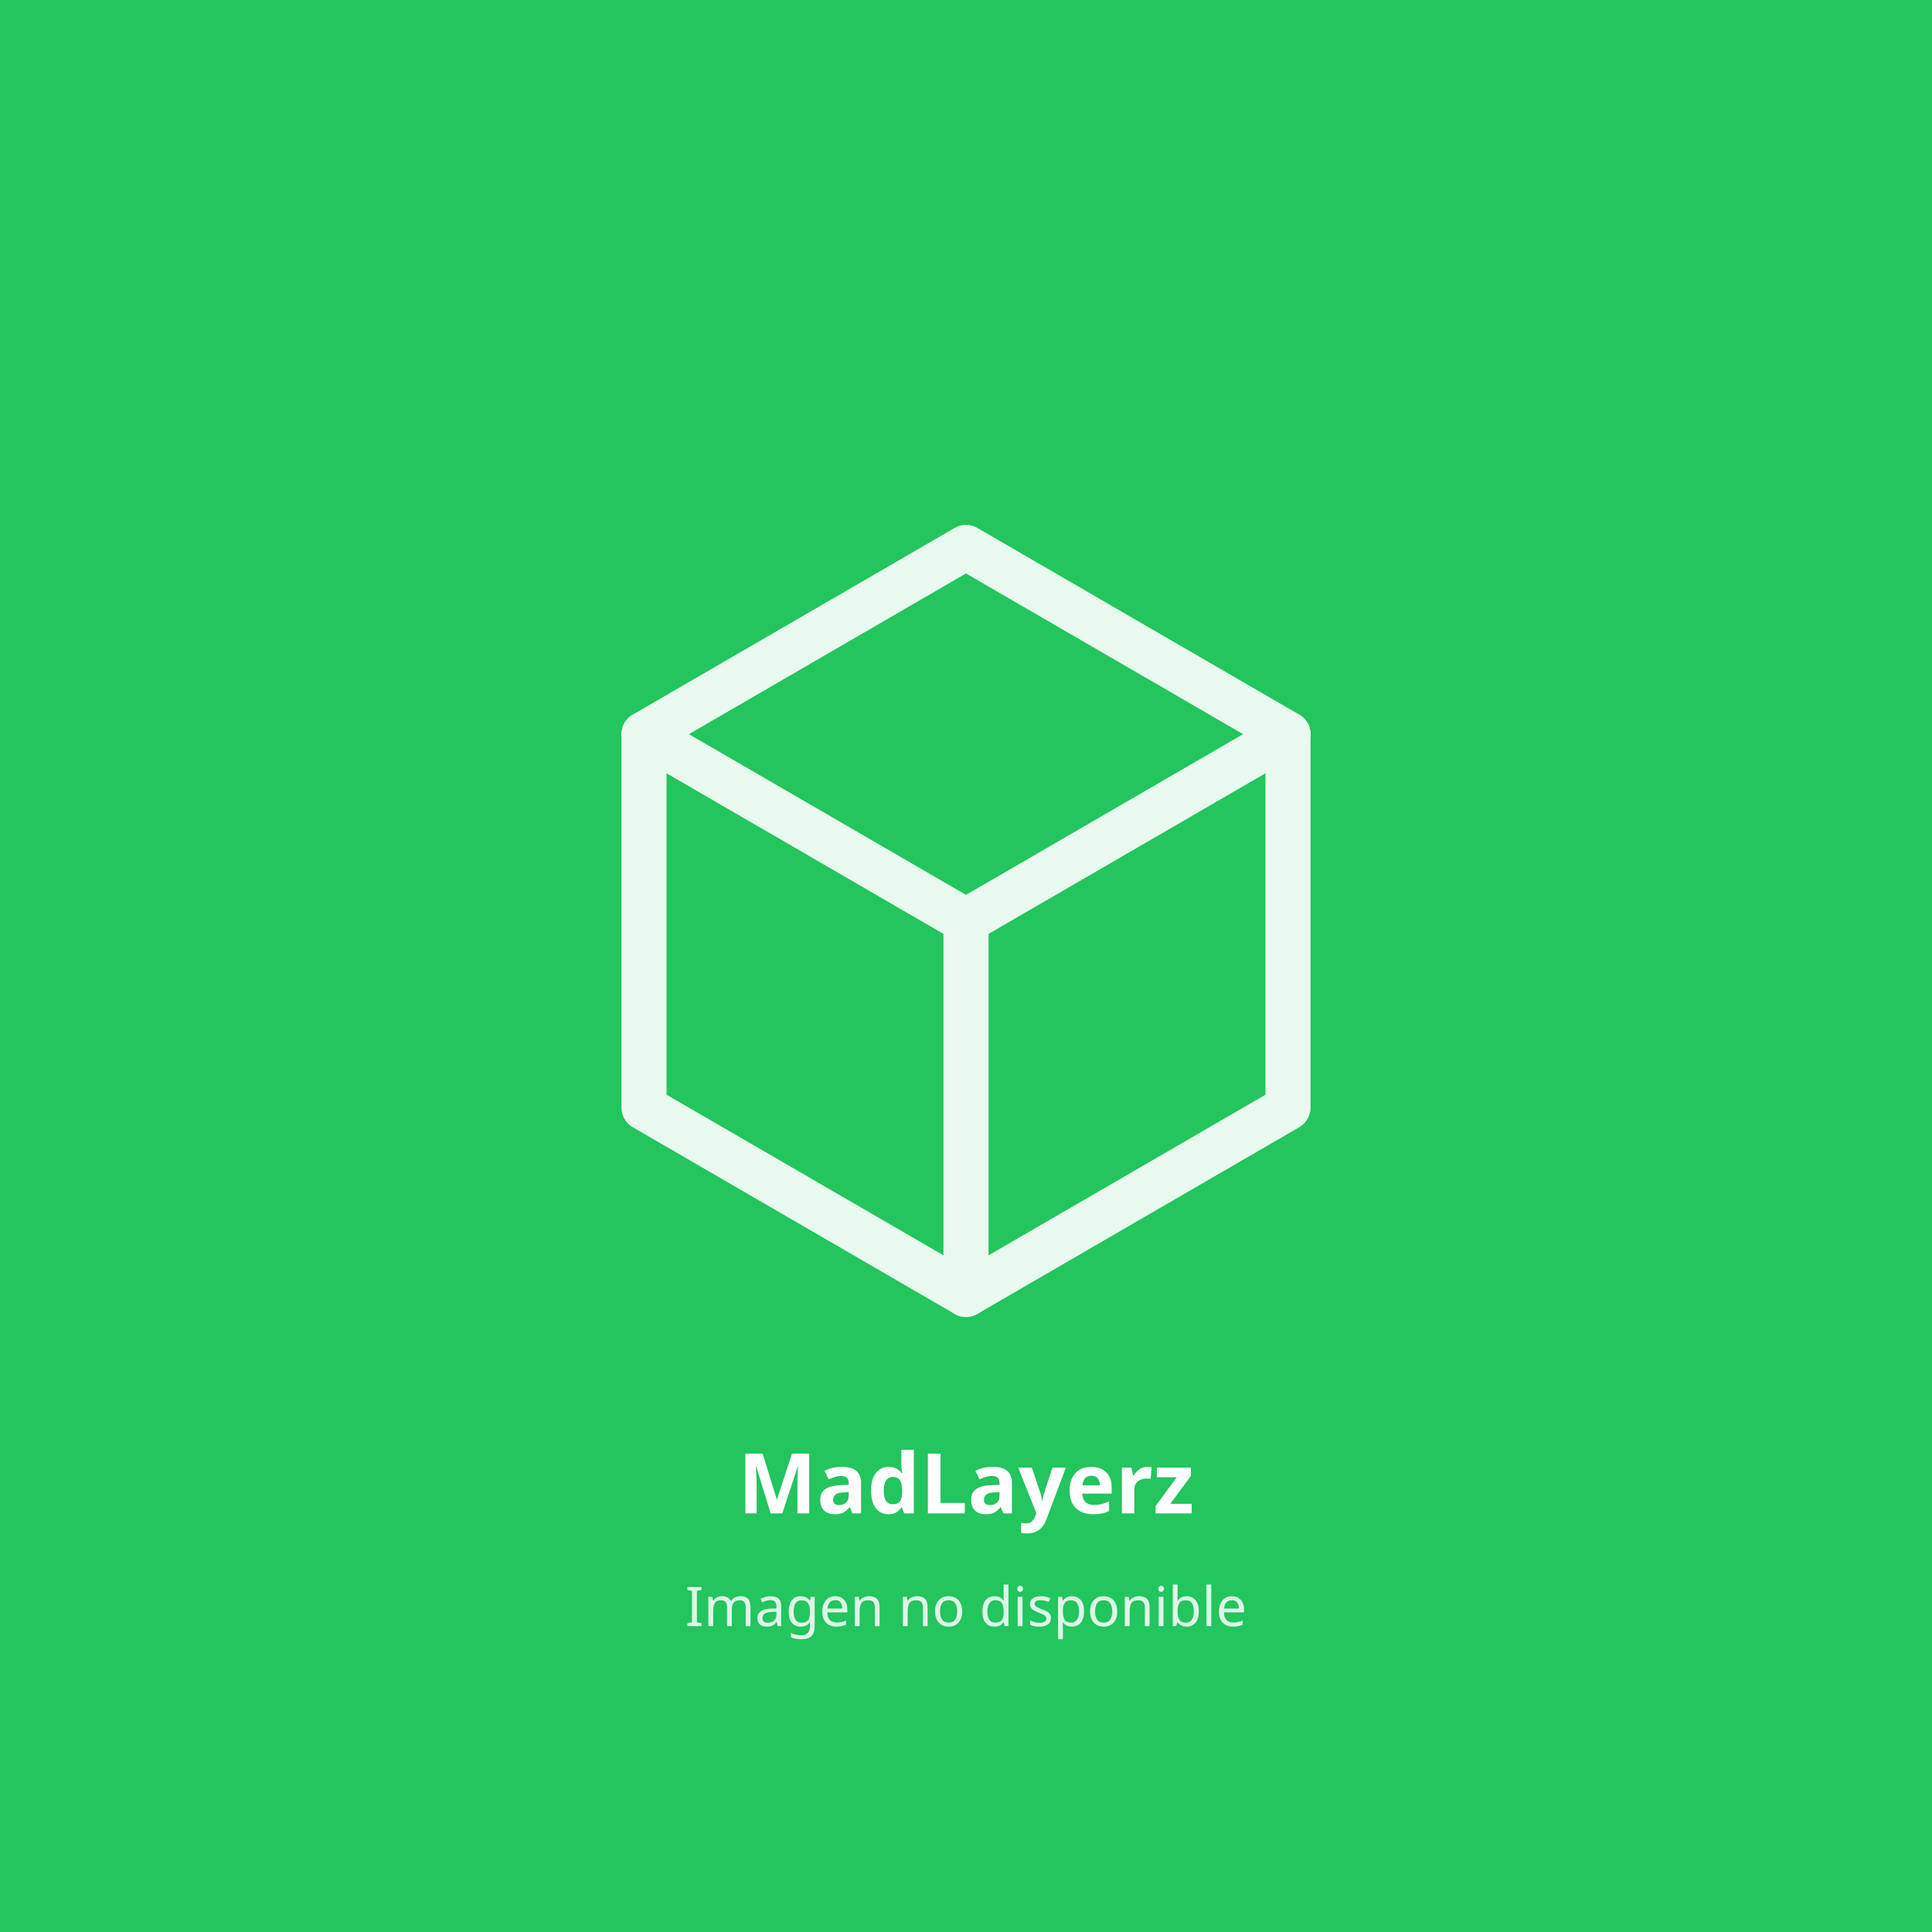
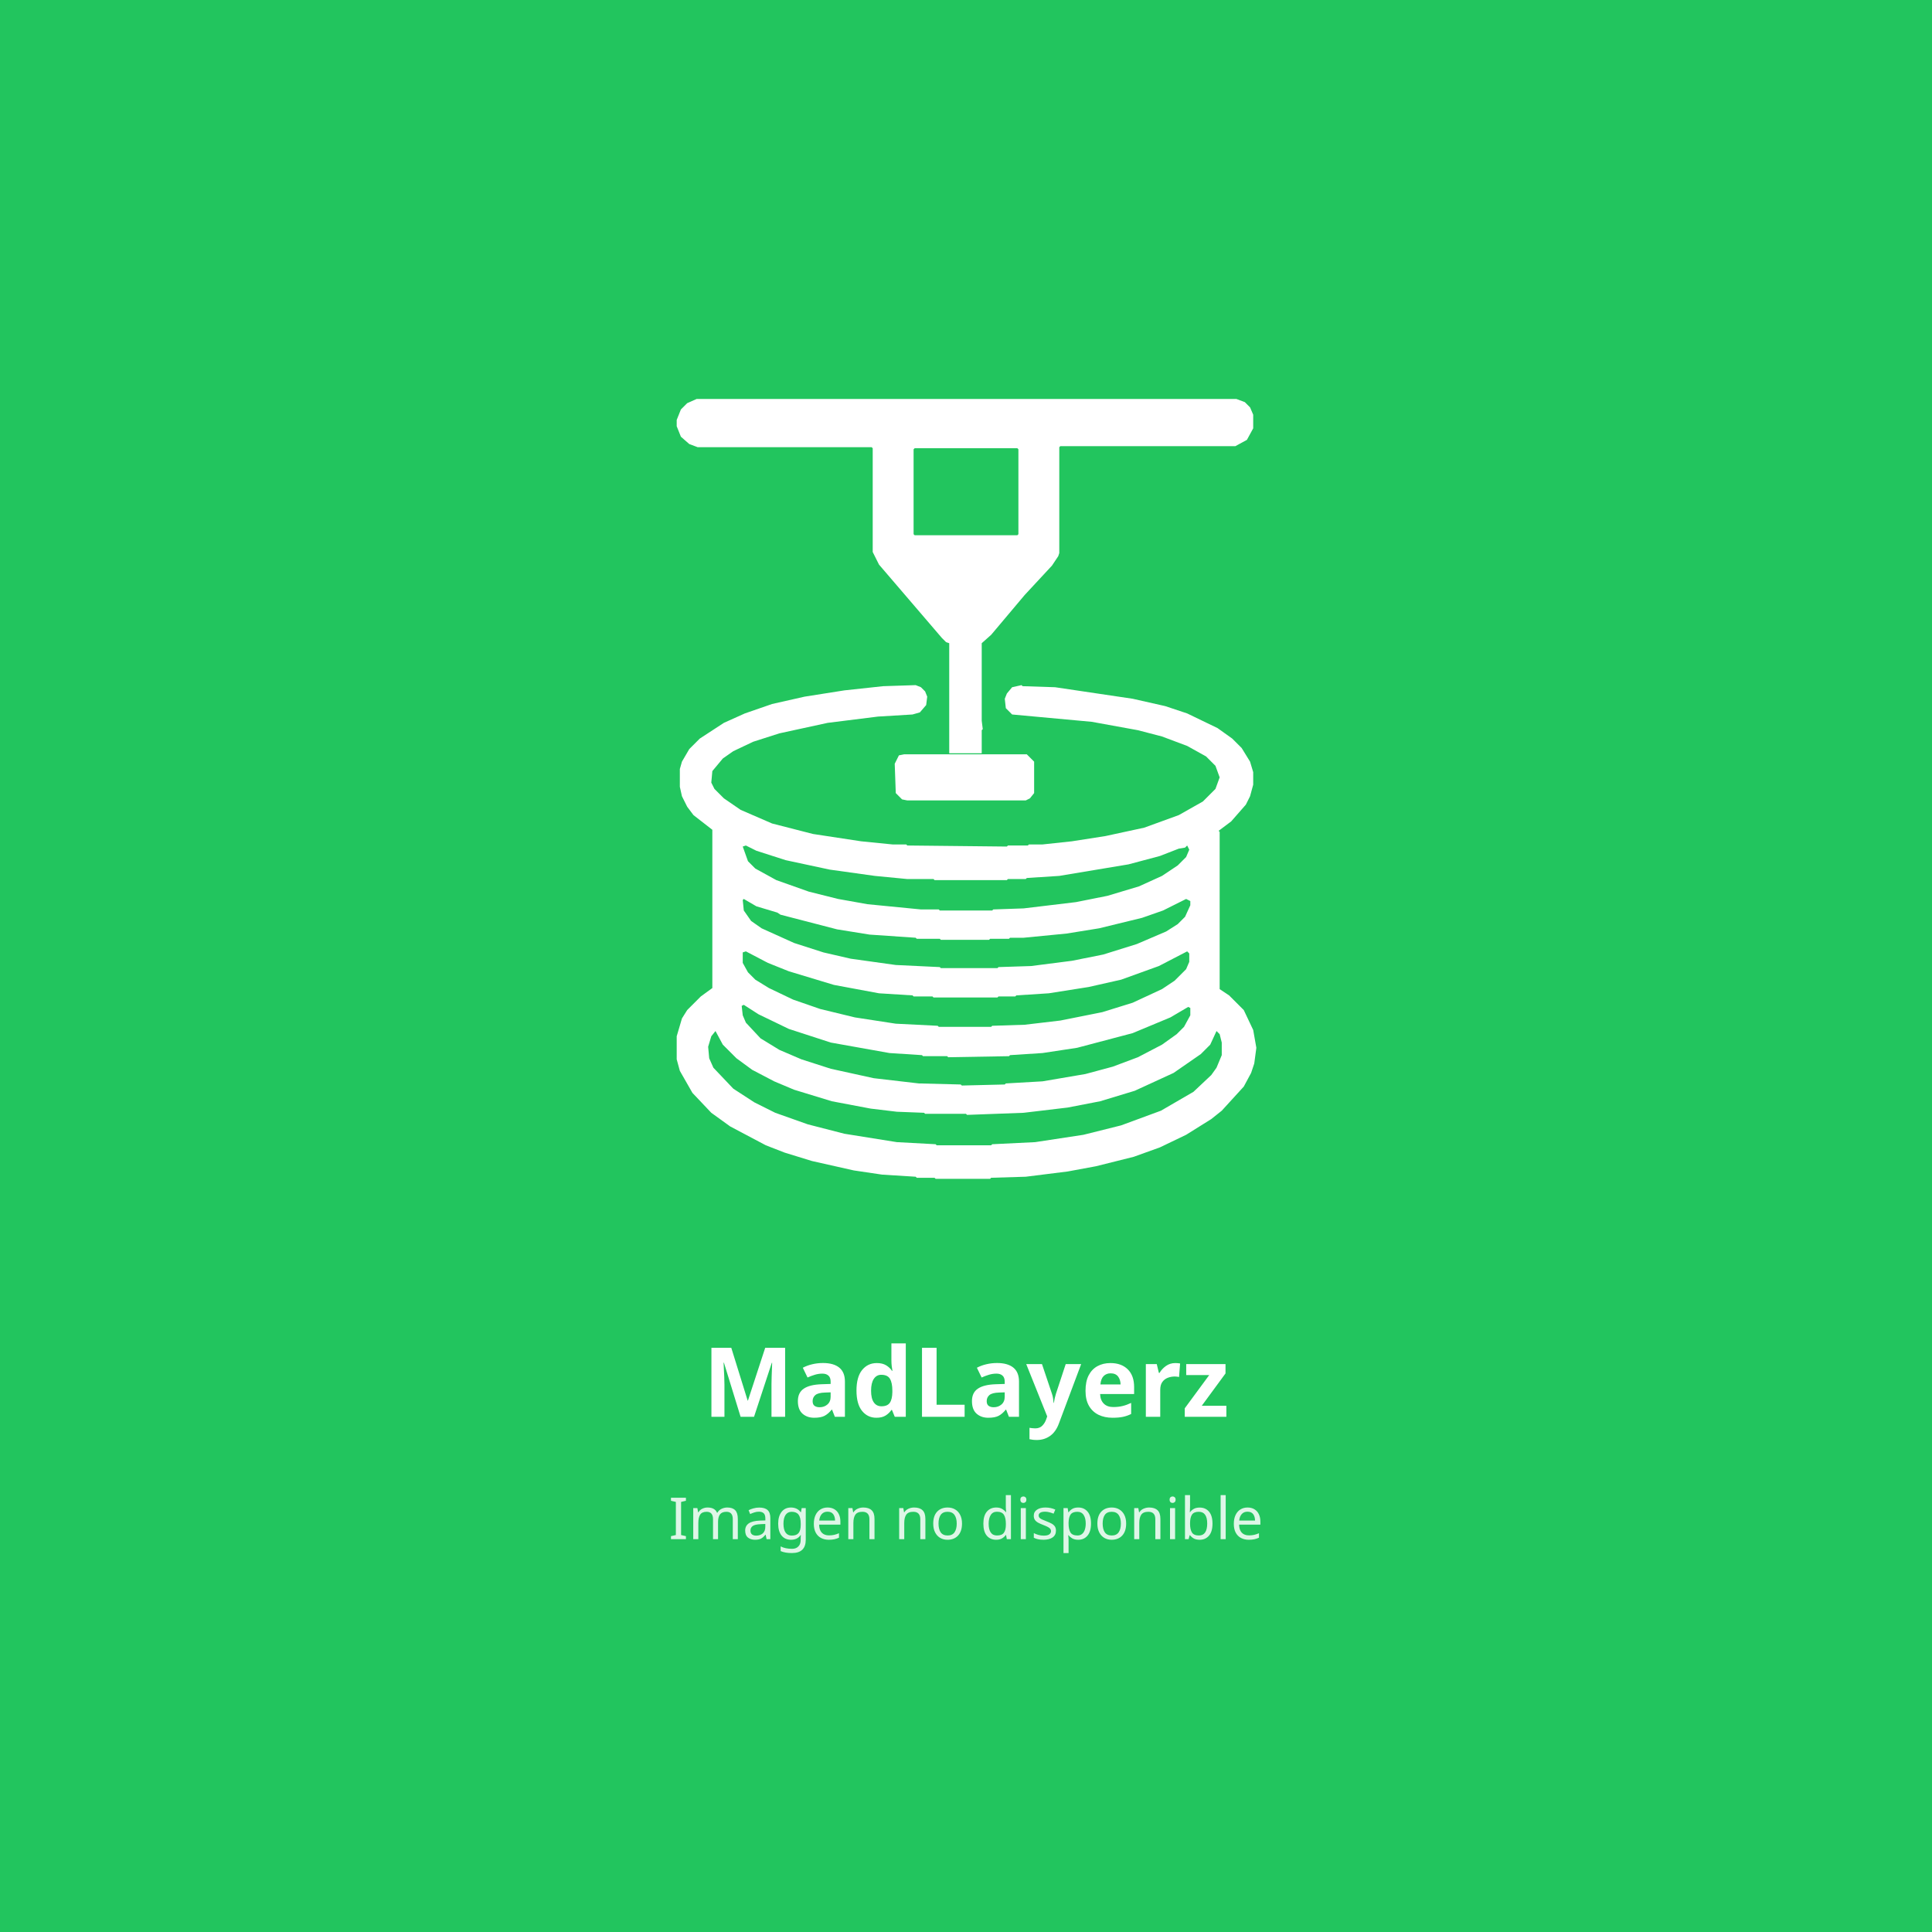
<svg xmlns="http://www.w3.org/2000/svg" width="600" height="600" viewBox="0 0 600 600" role="img" aria-label="Imagen no disponible">
  <rect width="600" height="600" fill="#22c55e" />
-   <g fill="none" stroke="white" stroke-width="14" stroke-linecap="round" stroke-linejoin="round" opacity="0.9">
-     <path d="M300 170 L400 228 L400 344 L300 402 L200 344 L200 228 Z" />
-     <path d="M200 228 L300 286 L400 228" />
-     <path d="M300 286 L300 402" />
-   </g>
-   <text x="300" y="470" font-family="sans-serif" font-size="26" font-weight="bold" fill="white" text-anchor="middle">MadLayerz</text>
-   <text x="300" y="505" font-family="sans-serif" font-size="17" fill="white" text-anchor="middle" opacity="0.85">Imagen no disponible</text>
+   <svg x="175" y="120" width="250" height="250" viewBox="128 128 768 768">
+     <path fill="#ffffff" fill-rule="evenodd" d="M236 160L236 166L240 176L248 183L256 186L422 186L423 187L423 286L429 298L489 368L493 372L496 373L496 478L527 478L527 456L528 455L527 447L527 373L536 365L568 327L594 299L600 290L601 287L601 186L602 185L769 185L780 179L786 168L786 155L783 148L778 143L770 140L255 140L246 144L240 150ZM462 188L463 187L561 187L562 188L562 269L561 270L463 270L462 269ZM444 488L445 516L451 522L456 523L569 523L573 521L577 516L577 486L570 479L453 479L448 480ZM248 474L241 486L239 493L239 510L241 519L246 529L252 537L270 551L270 702L259 710L246 723L241 731L236 748L236 770L239 781L251 802L269 821L287 834L321 852L339 859L365 867L405 876L432 880L464 882L465 883L482 883L483 884L535 884L536 883L569 882L609 877L636 872L672 863L697 854L722 842L746 827L756 819L777 796L784 783L787 774L789 759L786 742L777 723L763 709L754 703L754 553L753 552L765 543L779 527L783 519L786 508L786 496L783 486L775 473L766 464L752 454L723 440L702 433L671 426L597 415L566 414L565 413L556 415L551 421L549 426L550 435L556 441L632 448L676 456L699 462L723 471L741 481L750 490L754 501L750 512L738 524L715 537L682 549L645 557L613 562L585 565L572 565L571 566L552 566L551 567L456 566L455 565L442 565L412 562L366 555L327 545L297 532L281 521L272 512L269 506L270 495L280 483L290 476L309 467L334 459L380 449L428 443L461 441L468 439L474 432L475 424L473 419L469 415L464 413L433 414L396 418L358 424L327 431L301 440L281 449L258 464ZM266 758L269 748L273 743L280 756L293 769L308 780L329 791L348 799L384 810L421 817L446 820L472 821L473 822L512 822L513 823L567 821L609 816L640 810L673 800L710 783L736 765L745 756L751 743L754 746L756 754L756 766L751 778L746 785L729 801L698 819L660 833L624 842L578 849L537 851L536 852L484 852L483 851L446 849L396 841L361 832L330 821L310 811L290 798L271 778L267 769ZM298 719L300 718L314 727L343 741L383 754L439 764L470 766L471 767L494 767L495 768L553 767L554 766L585 764L618 759L671 745L707 730L724 720L726 721L726 728L720 739L713 746L699 756L676 768L652 777L626 784L585 791L550 793L549 794L508 795L507 794L467 793L424 788L383 779L355 770L334 761L316 750L302 735L299 728ZM299 668L302 667L323 678L343 686L386 699L429 707L461 709L462 710L480 710L481 711L542 711L543 710L559 710L560 709L591 707L629 701L660 694L696 681L723 667L725 669L725 677L722 684L711 695L699 703L671 716L642 725L602 733L568 737L537 738L536 739L486 739L485 738L445 736L406 730L373 722L347 713L324 702L311 694L304 687L299 678ZM299 618L300 617L312 624L332 630L335 632L389 646L420 651L464 654L465 655L487 655L488 656L534 656L535 655L553 655L554 654L567 654L608 650L639 645L680 635L700 628L722 617L726 619L726 623L721 634L714 641L703 648L675 660L643 670L613 676L574 681L543 682L542 683L488 683L487 682L445 680L402 674L376 668L348 659L317 645L307 638L300 628ZM299 567L302 566L312 571L340 580L382 589L425 595L456 598L481 598L482 599L551 599L552 598L569 598L570 597L601 595L667 584L697 576L715 569L721 568L723 566L725 570L722 577L714 585L699 595L677 605L647 614L617 620L567 626L538 627L537 628L487 628L486 627L469 627L418 622L390 617L362 610L331 599L311 588L304 581Z" />
+   </svg>
+   <text x="300" y="440" font-family="sans-serif" font-size="30" font-weight="bold" fill="white" text-anchor="middle">MadLayerz</text>
+   <text x="300" y="478" font-family="sans-serif" font-size="18" fill="white" text-anchor="middle" opacity="0.85">Imagen no disponible</text>
</svg>
